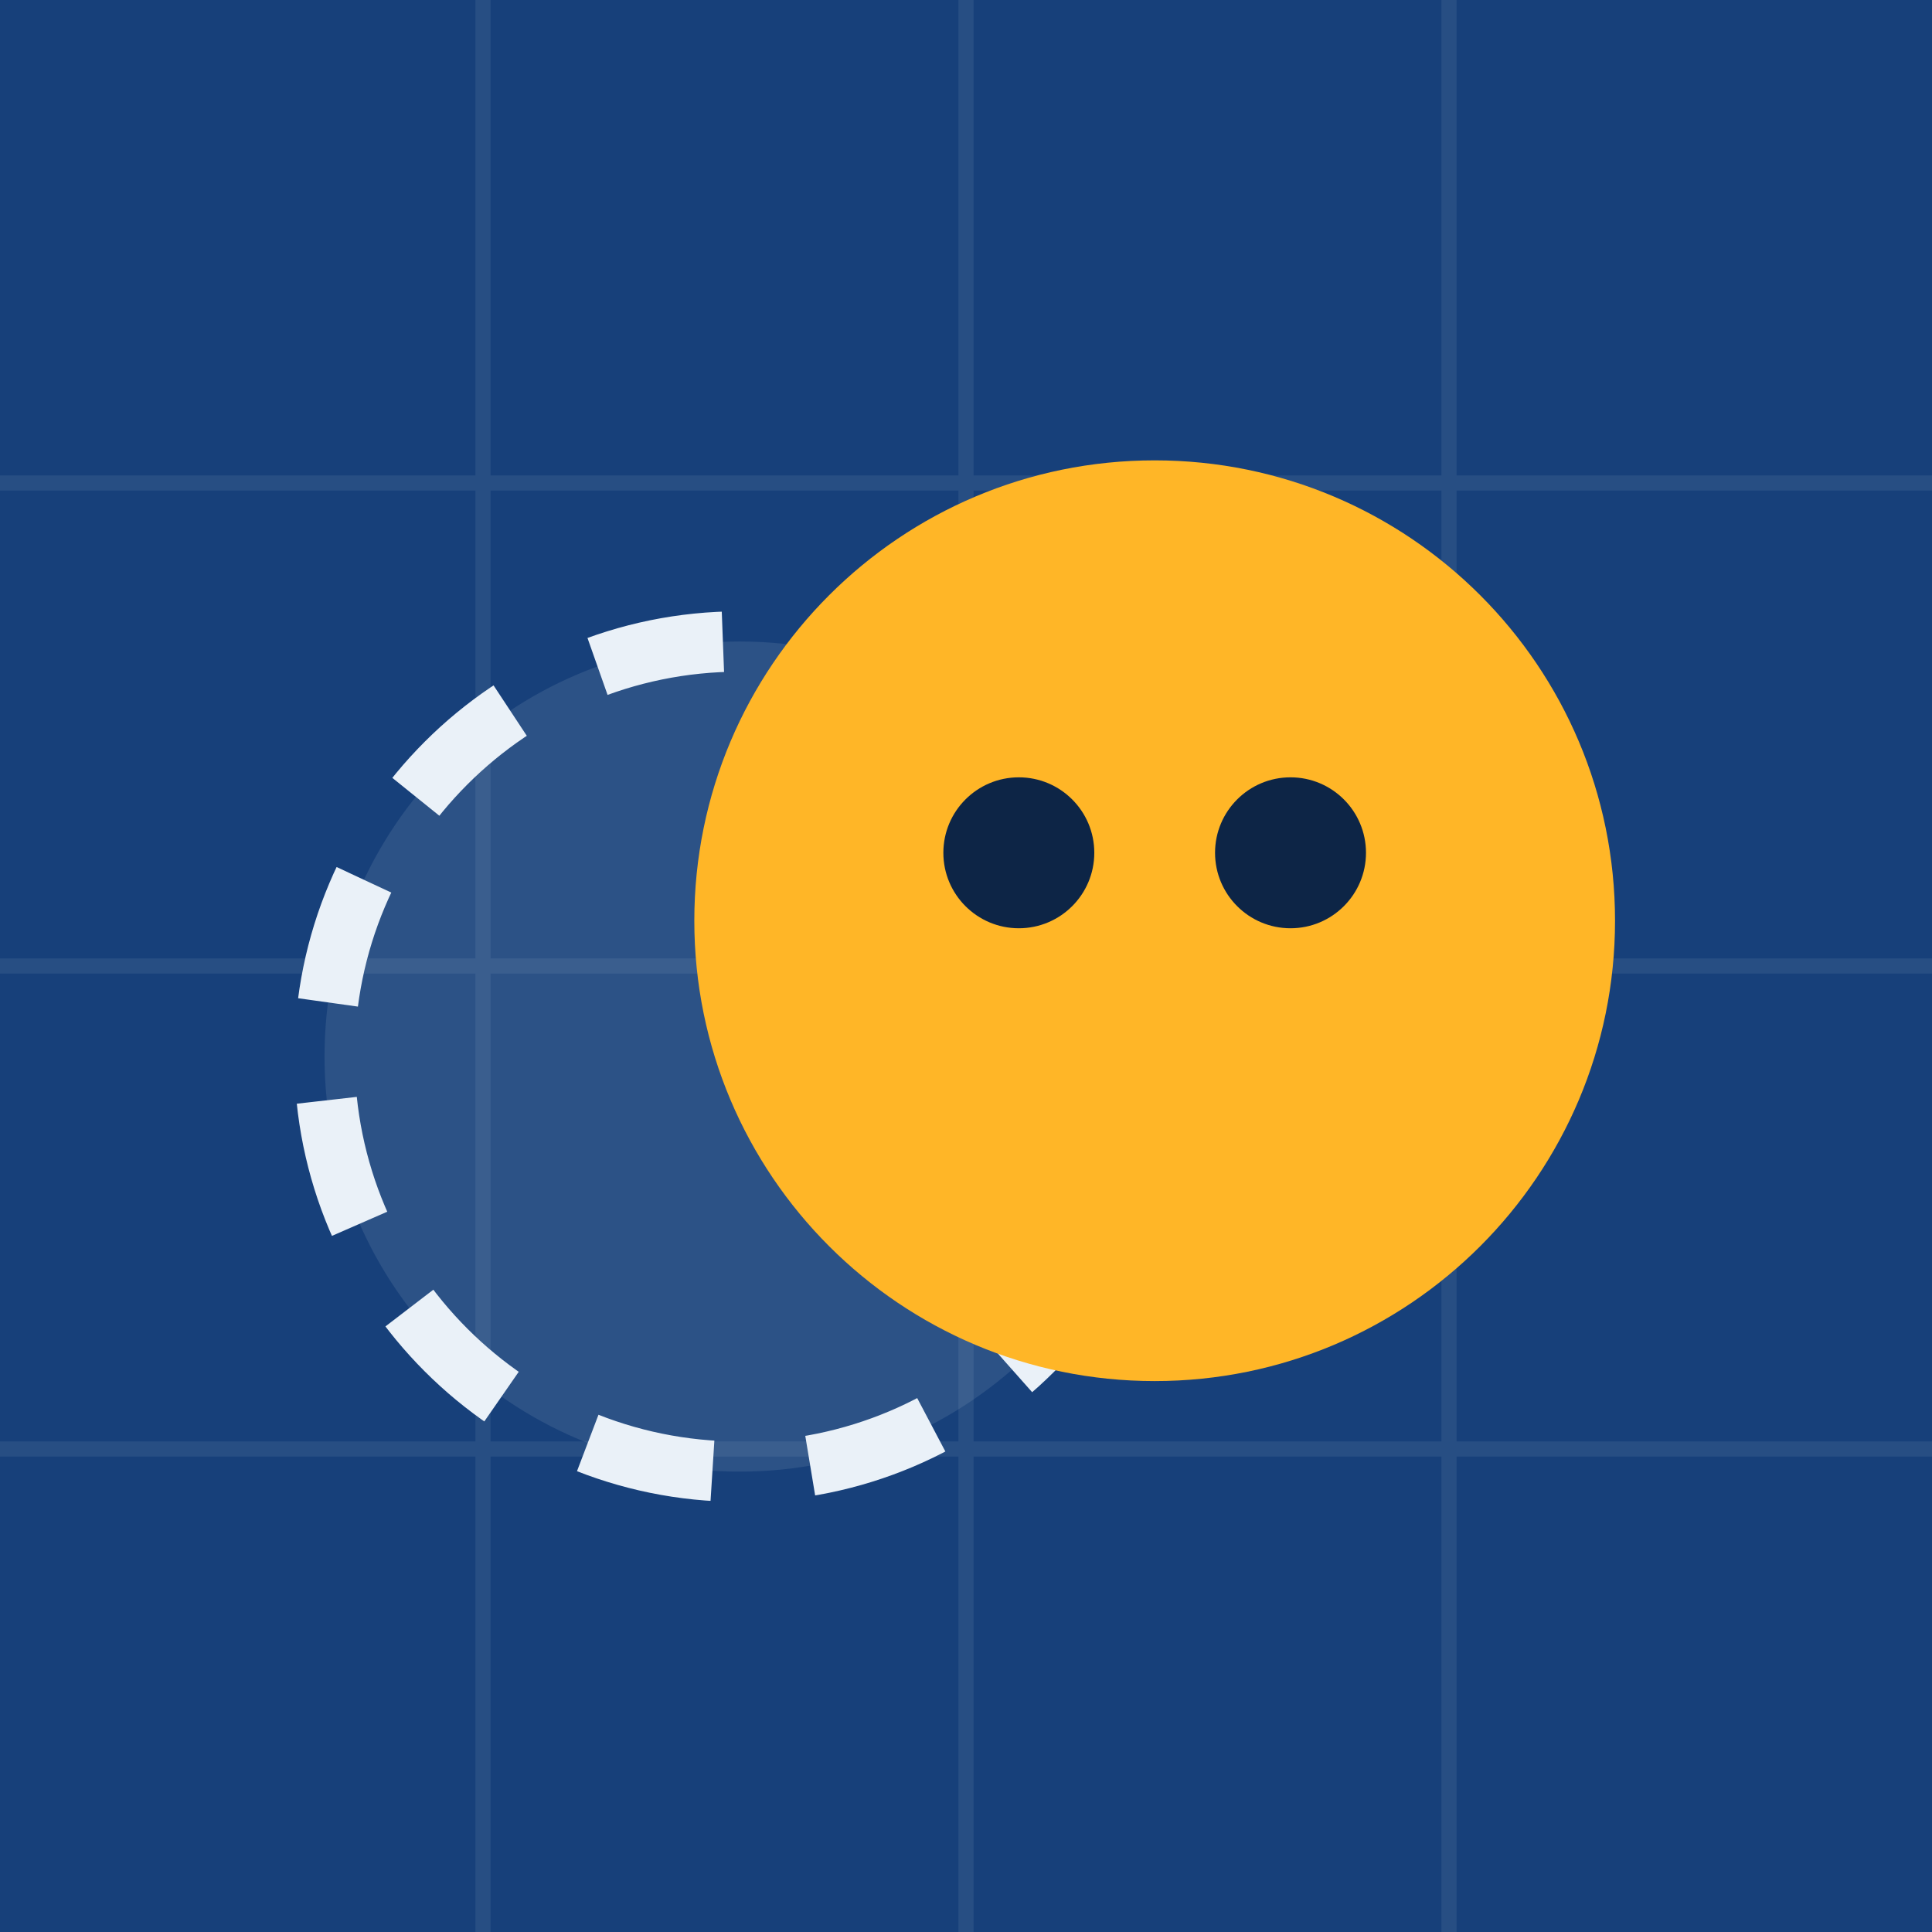
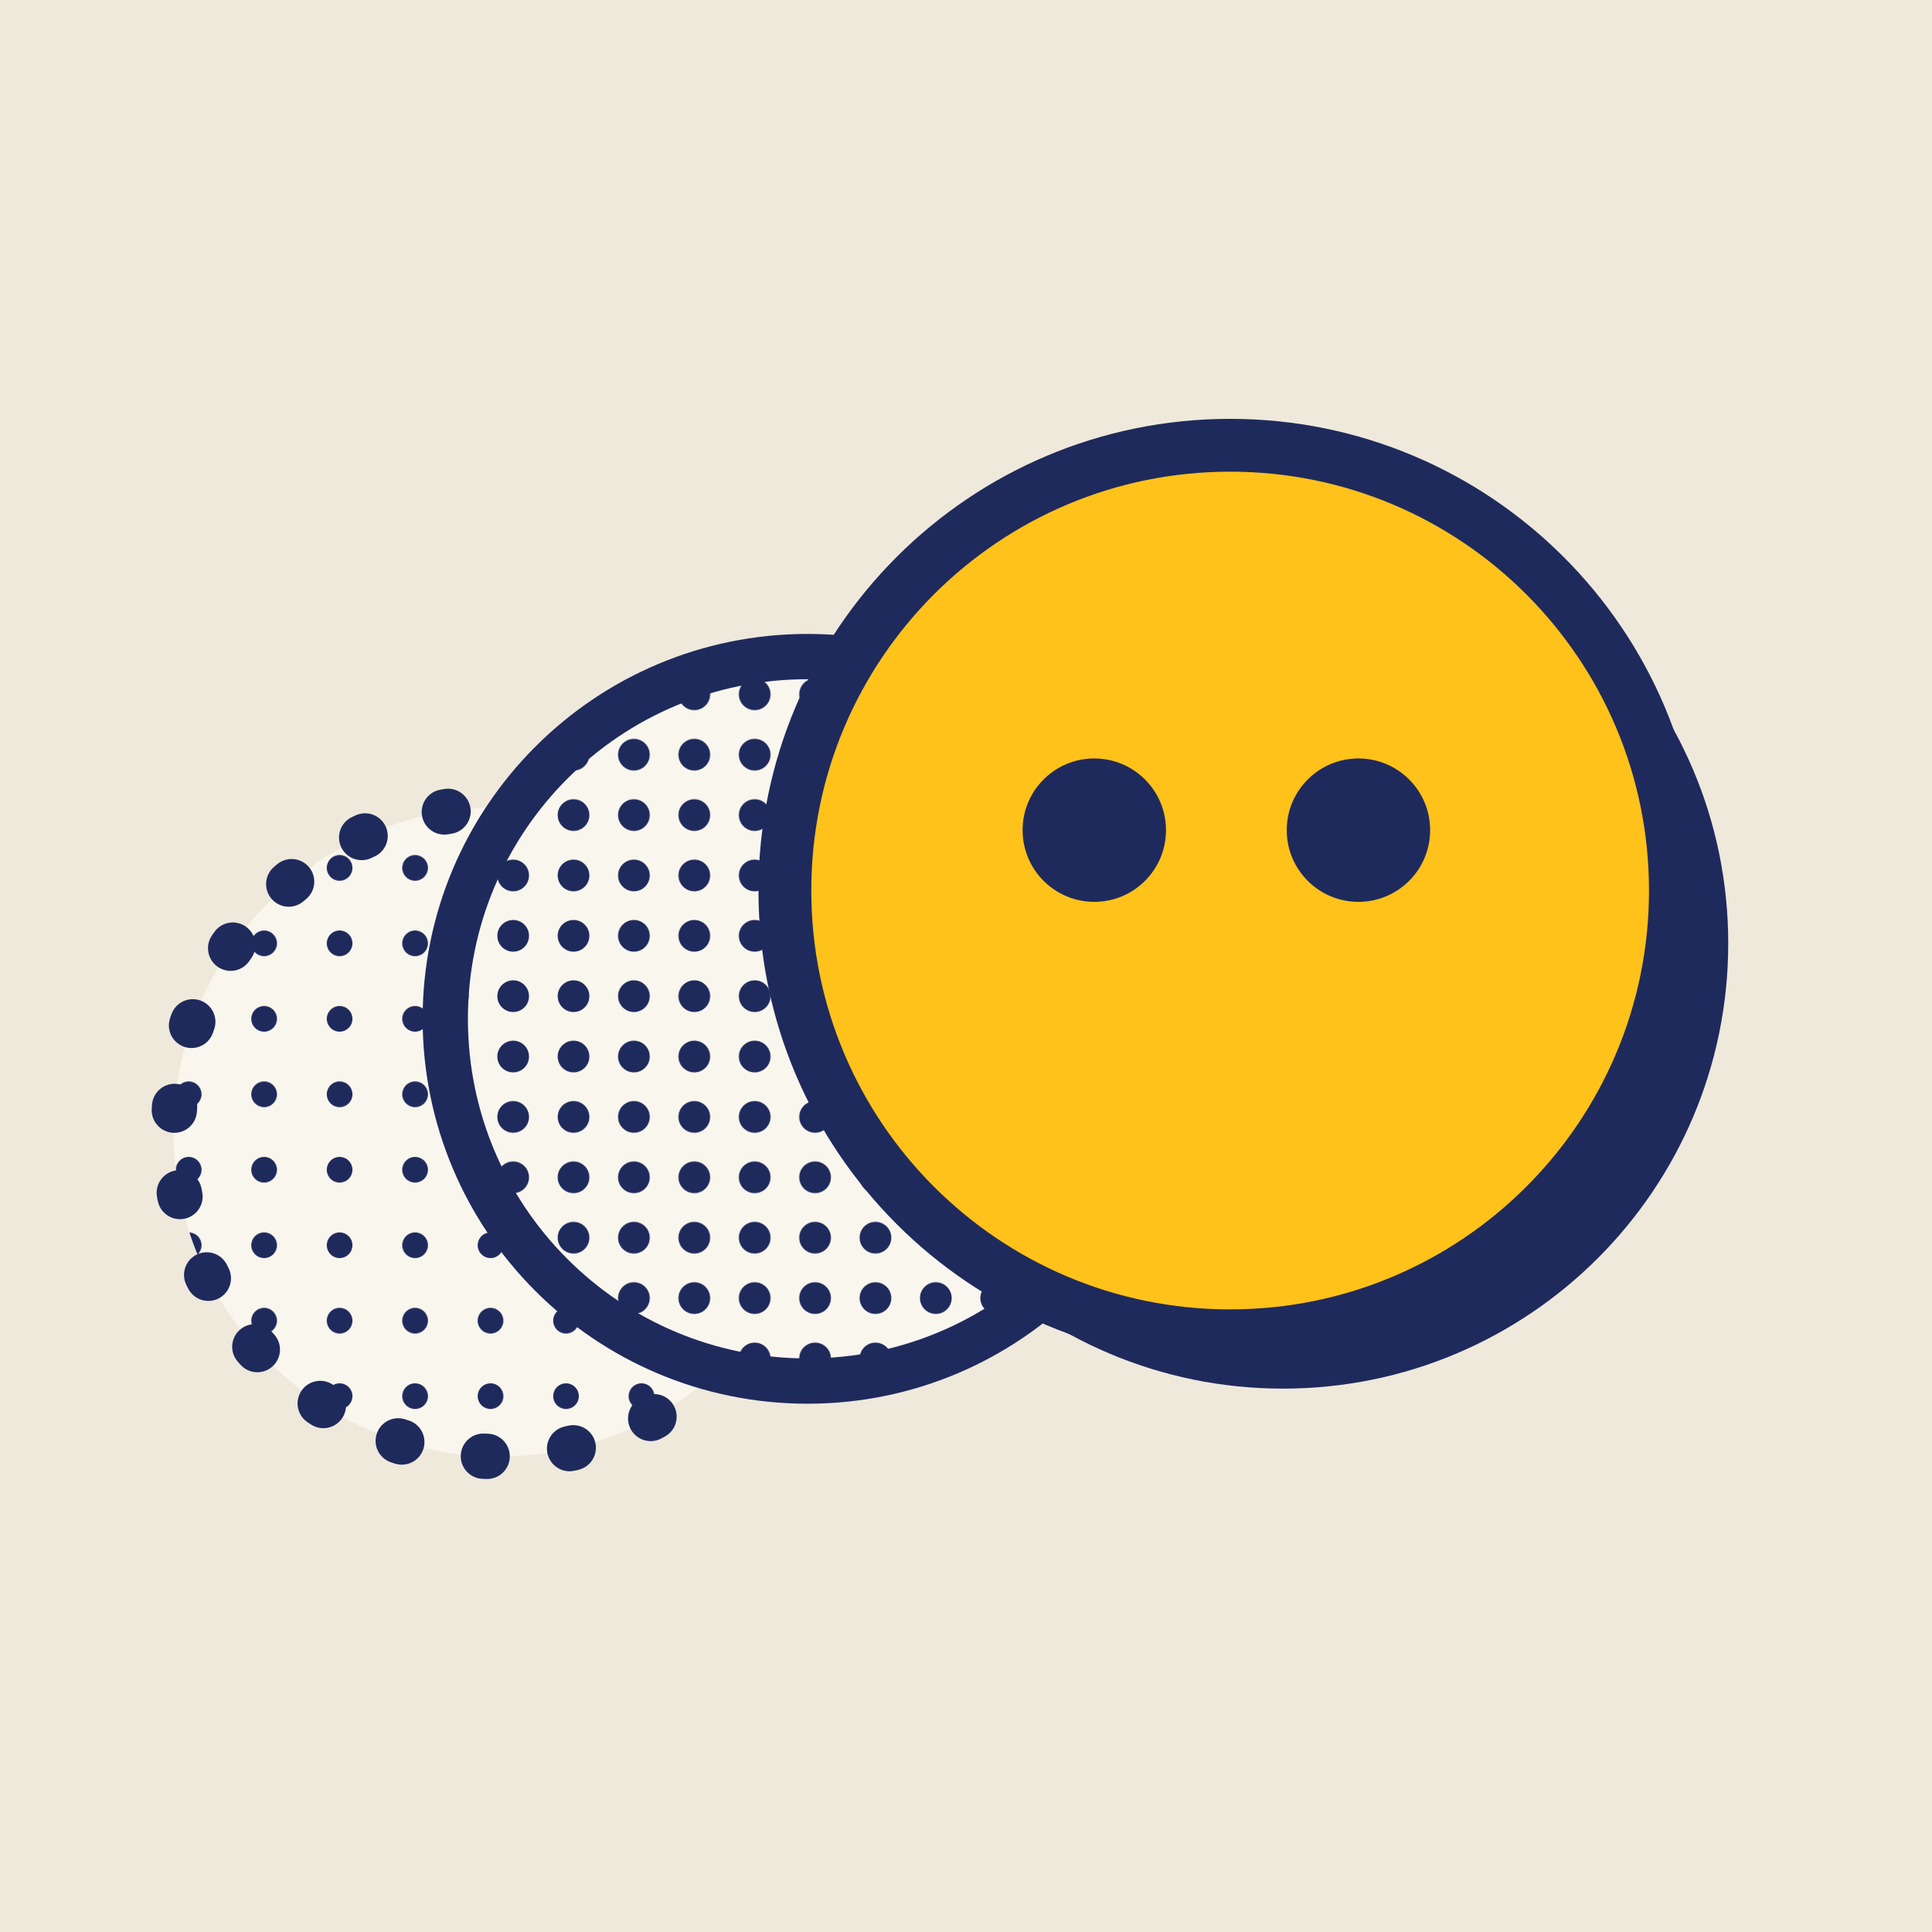
<svg xmlns="http://www.w3.org/2000/svg" viewBox="0 0 512 512">
-   <rect width="512" height="512" fill="#17407a" />
-   <path d="M0 128h512M0 256h512M0 384h512M128 0v512M256 0v512M384 0v512" stroke="#eaf1f8" stroke-opacity=".08" stroke-width="4" />
-   <circle cx="196" cy="280" r="110" fill="#eaf1f8" fill-opacity=".1" stroke="#eaf1f8" stroke-width="16" stroke-dasharray="34 26" />
-   <circle cx="306" cy="244" r="122" fill="#ffb627" />
-   <circle cx="270" cy="226" r="20" fill="#0d2546" />
-   <circle cx="342" cy="226" r="20" fill="#0d2546" />
+   <defs>
+     <pattern id="d1" width="16" height="16" patternUnits="userSpaceOnUse">
+       <circle cx="8" cy="8" r="4.2" fill="#1f2a5c" />
+     </pattern>
+     <pattern id="d2" width="20" height="20" patternUnits="userSpaceOnUse">
+       <circle cx="10" cy="10" r="3.4" fill="#1f2a5c" />
+     </pattern>
+   </defs>
+   <rect width="512" height="512" fill="#efe9dc" />
+   <circle cx="132" cy="300" r="86" fill="#f9f6ee" />
+   <circle cx="132" cy="300" r="86" fill="url(#d2)" />
+   <circle cx="132" cy="300" r="86" fill="none" stroke="#1f2a5c" stroke-width="12" stroke-dasharray="1 22" stroke-linecap="round" />
+   <circle cx="214" cy="270" r="96" fill="#f9f6ee" />
+   <circle cx="214" cy="270" r="96" fill="url(#d1)" />
+   <circle cx="214" cy="270" r="96" fill="none" stroke="#1f2a5c" stroke-width="12" />
+   <circle cx="340" cy="250" r="118" fill="#1f2a5c" />
+   <circle cx="326" cy="236" r="118" fill="#ffc21a" stroke="#1f2a5c" stroke-width="14" />
+   <circle cx="290" cy="220" r="19" fill="#1f2a5c" />
+   <circle cx="360" cy="220" r="19" fill="#1f2a5c" />
</svg>
